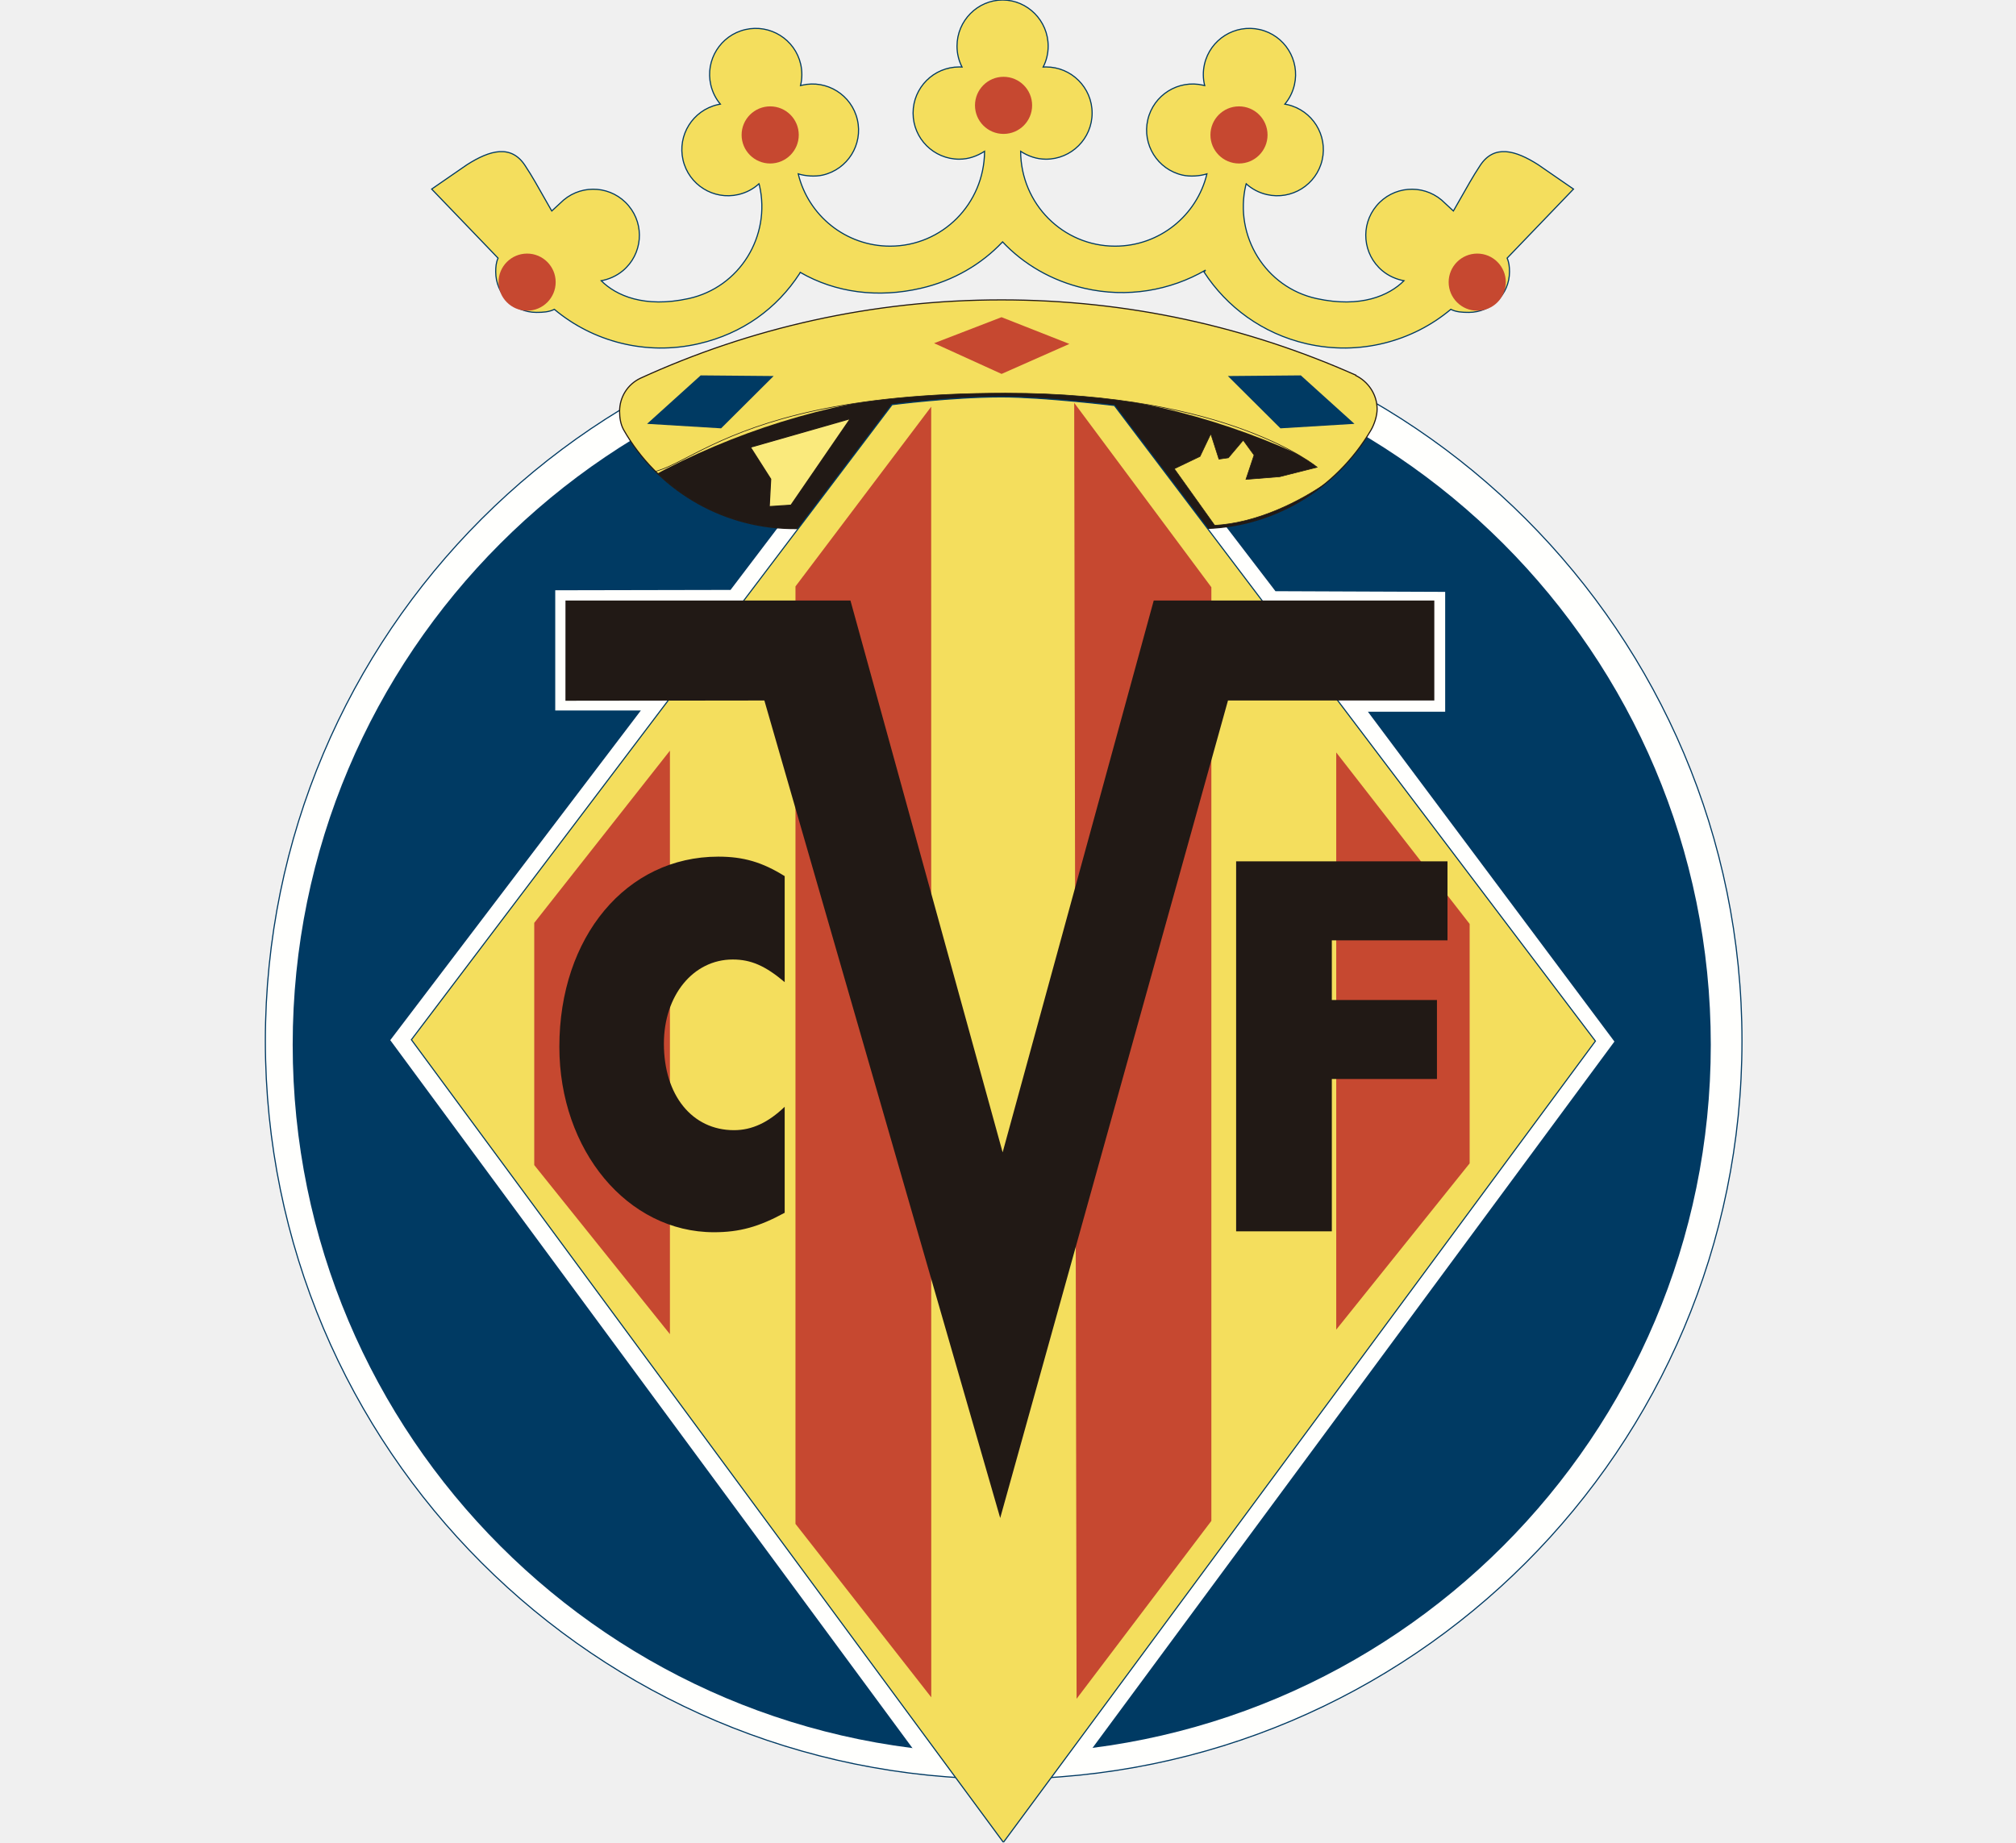
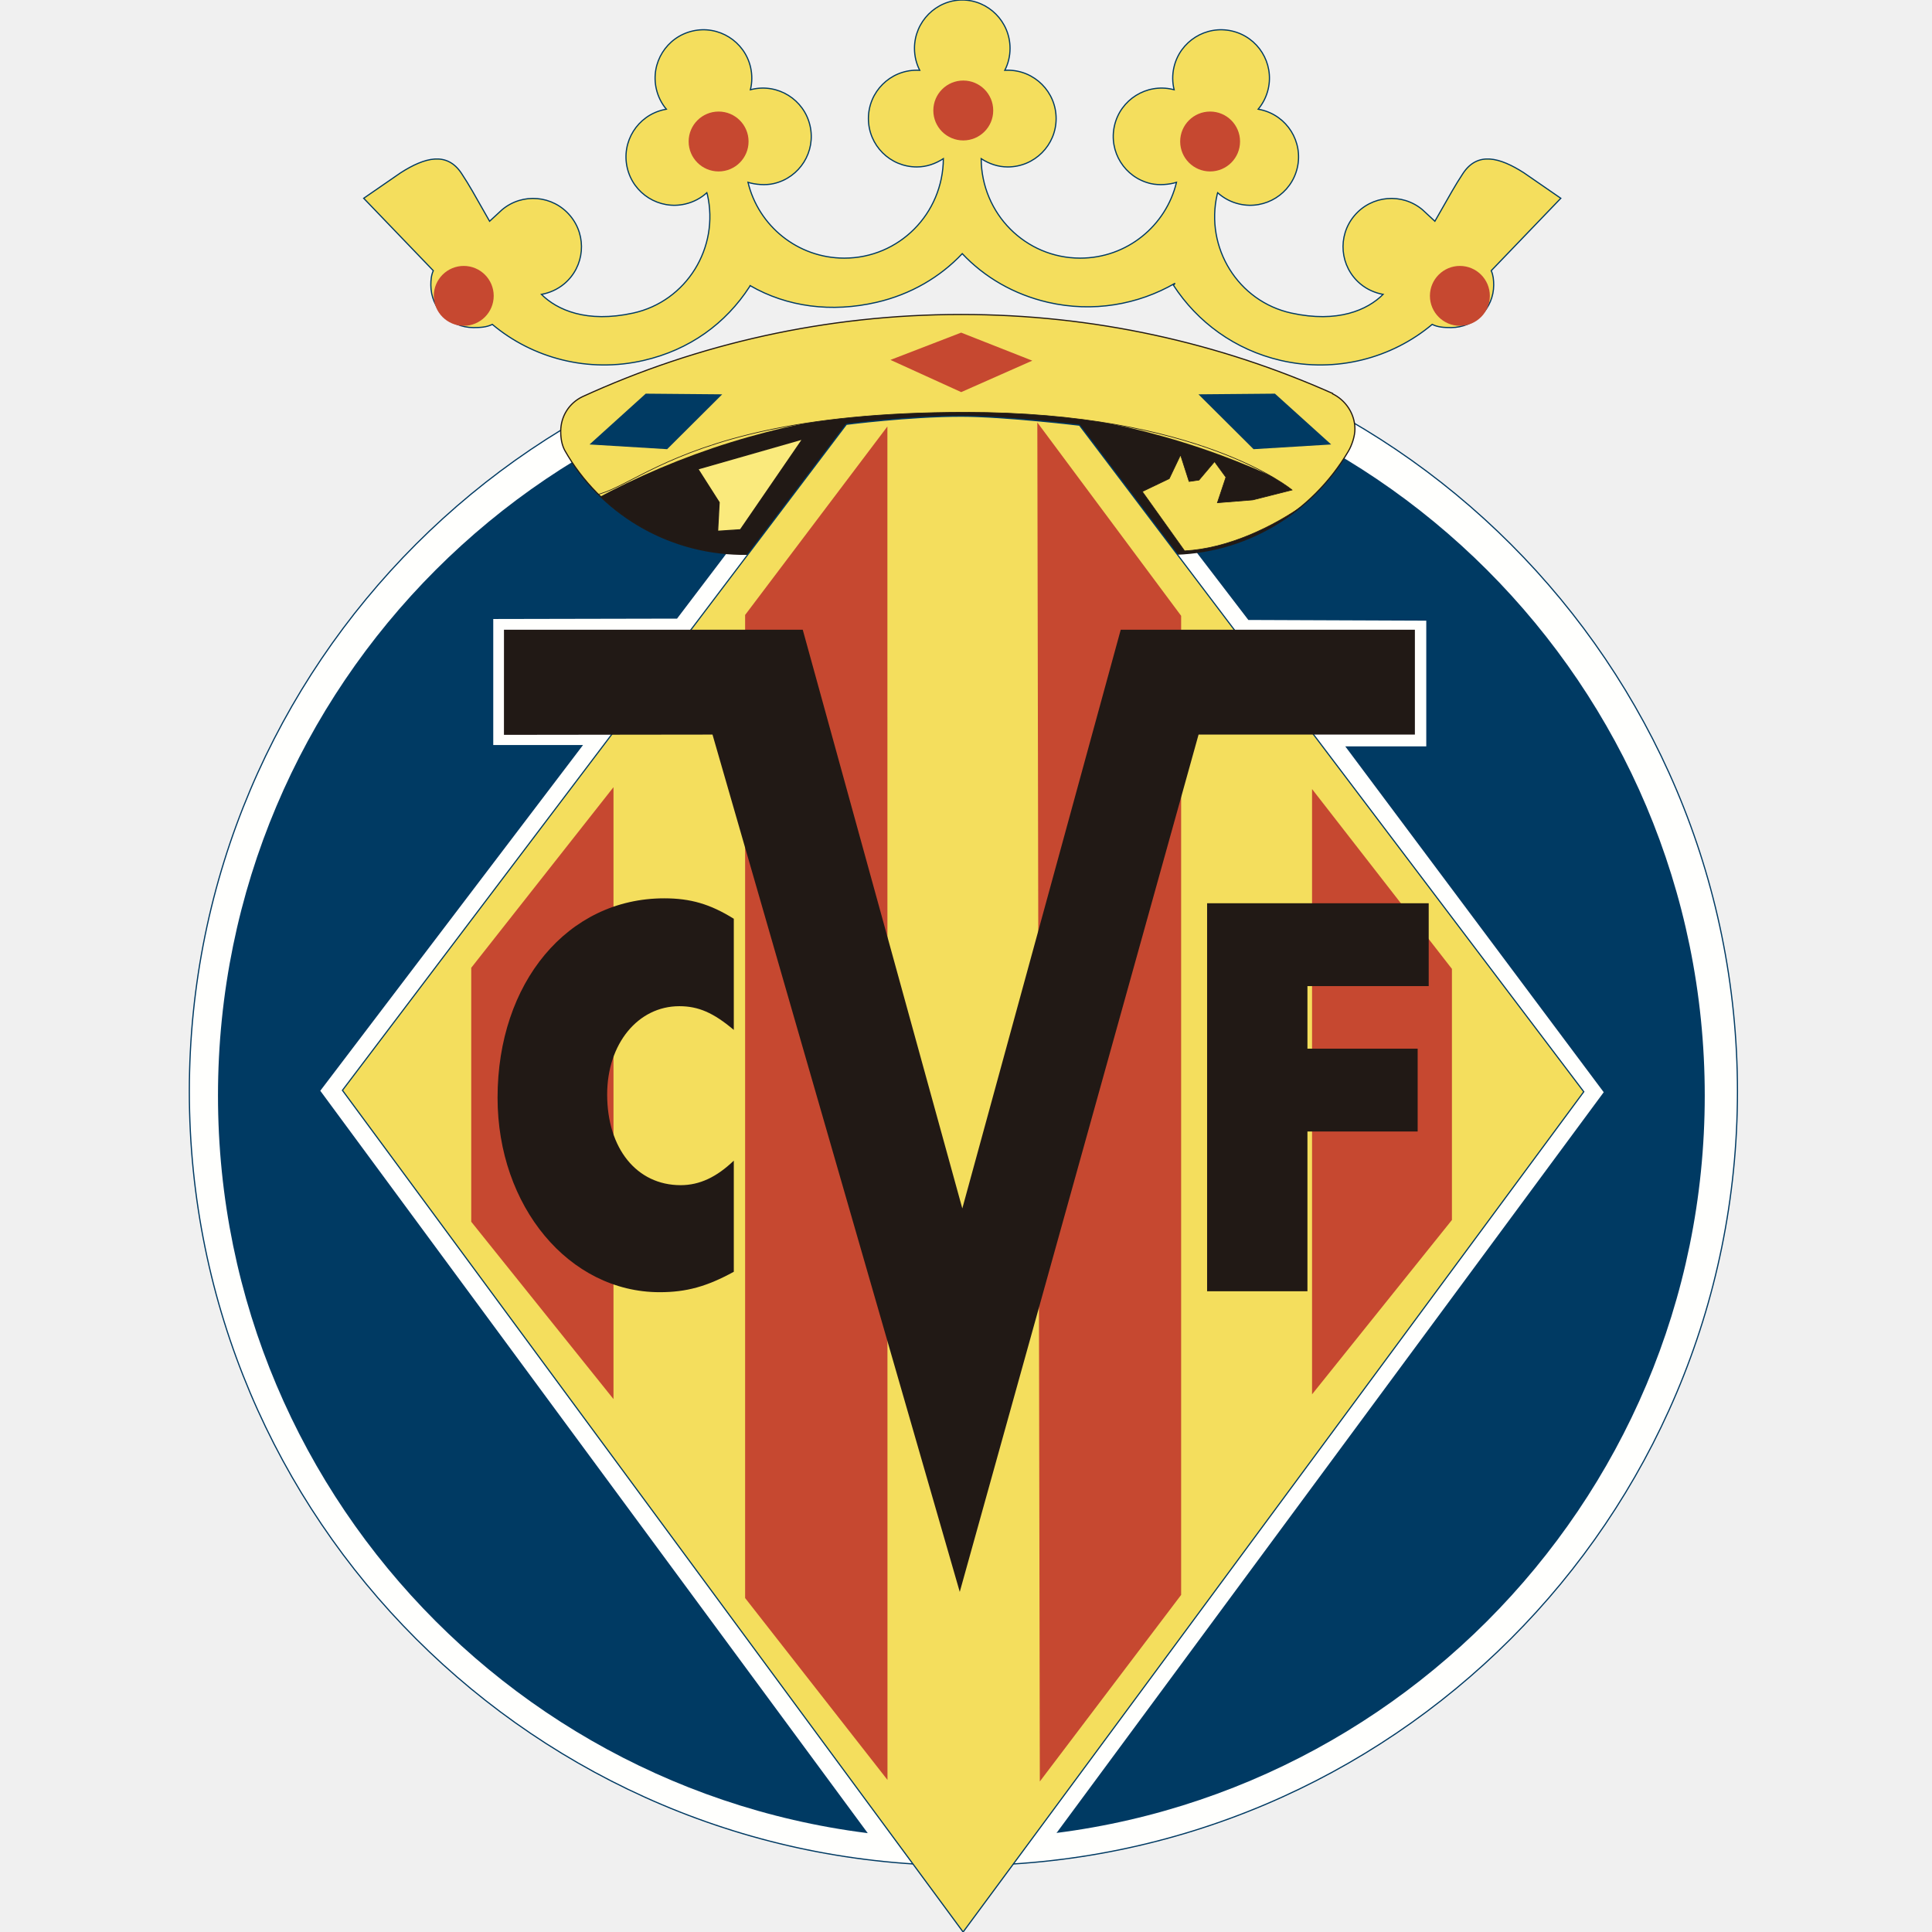
- <svg xmlns="http://www.w3.org/2000/svg" width="547" height="500" viewBox="0 0 547 500" fill="none">
+ <svg xmlns="http://www.w3.org/2000/svg" width="500" height="500" viewBox="0 0 500 500" fill="none">
  <g clip-path="url(#clip0_1175_17117)">
-     <path fill-rule="evenodd" clip-rule="evenodd" d="M272.03 -0C278.793 -0 284.399 5.604 284.399 12.518C284.399 14.557 283.916 16.486 283.043 18.192L283.81 18.169C290.717 18.169 296.325 23.771 296.325 30.686C296.325 37.598 290.717 43.203 283.81 43.203C281.247 43.203 278.991 42.387 276.926 41.066C277.007 55.329 288.399 66.804 302.56 66.804C314.645 66.804 324.768 58.442 327.474 47.19C325.599 47.769 322.969 48.011 320.807 47.511C314.07 45.956 309.873 39.236 311.428 32.5C312.982 25.763 319.702 21.563 326.442 23.119L326.863 23.223C326.405 21.371 326.359 19.391 326.817 17.404C328.37 10.672 335.093 6.47 341.831 8.024C348.571 9.58 352.764 16.302 351.212 23.038C350.752 25.03 349.839 26.795 348.617 28.261L349.362 28.41C356.099 29.965 360.295 36.685 358.743 43.424C357.187 50.16 350.466 54.36 343.727 52.802C341.562 52.304 339.665 51.273 338.131 49.881L338.012 50.286C334.823 64.079 343.384 78.001 357.212 81.025C369.228 83.651 376.908 80.218 380.943 76.186C378.932 75.826 376.808 74.938 375.048 73.457C369.749 69.013 369.055 61.118 373.504 55.824C377.95 50.526 385.839 49.837 391.141 54.281L394.347 57.257C398.74 49.579 399.379 48.304 401.607 44.906C405.397 39.127 411.194 40.769 417.346 44.697L426.936 51.313L408.931 70.049C409.444 71.209 409.571 72.452 409.571 73.754C409.571 79.842 404.626 84.78 398.533 84.78C396.762 84.78 395.128 84.698 393.648 83.954C383.239 92.692 368.822 96.593 354.471 93.281C342.567 90.532 332.857 83.327 326.69 73.829L327.105 73.306C317.518 78.856 305.837 80.923 294.196 78.234C285.364 76.196 277.731 71.705 272.03 65.645C266.325 71.705 258.696 76.196 249.872 78.234C238.23 80.923 226.711 79.462 217.125 73.915L216.97 74.224C210.806 83.718 201.49 90.532 189.584 93.281C175.244 96.593 160.816 92.692 150.413 83.954C148.929 84.698 147.293 84.78 145.523 84.78C139.433 84.78 134.498 79.842 134.498 73.754C134.498 72.452 134.615 71.209 135.137 70.049L117.125 51.313L126.716 44.697C132.873 40.769 138.667 39.127 142.459 44.906C144.688 48.304 145.326 49.579 149.708 57.257L152.929 54.281C158.219 49.837 166.117 50.526 170.555 55.824C175.003 61.118 174.313 69.013 169.019 73.457C167.249 74.938 165.136 75.826 163.124 76.186C167.159 80.218 174.833 83.651 186.845 81.025C200.671 78.001 209.233 64.079 206.055 50.286L205.927 49.881C204.402 51.273 202.497 52.304 200.33 52.802C193.601 54.36 186.88 50.16 185.326 43.424C183.77 36.685 187.968 29.965 194.706 28.41L195.452 28.261C194.22 26.795 193.315 25.03 192.857 23.038C191.3 16.302 195.496 9.58 202.235 8.024C208.964 6.47 215.686 10.672 217.249 17.404C217.698 19.391 217.662 21.371 217.205 23.223L217.625 23.119C224.357 21.563 231.076 25.763 232.631 32.5C234.195 39.236 229.989 45.956 223.25 47.511C221.093 48.011 218.471 47.769 216.583 47.19C219.287 58.442 229.423 66.804 241.507 66.804C255.66 66.804 267.052 55.329 267.141 41.066C265.066 42.387 262.82 43.203 260.258 43.203C253.339 43.203 247.743 37.598 247.743 30.686C247.743 23.771 253.339 18.169 260.258 18.169L261.025 18.192C260.153 16.486 259.664 14.557 259.664 12.518C259.664 5.604 265.263 -0 272.03 -0Z" fill="#F4DE5D" />
-     <path d="M272.03 -0C278.793 -0 284.399 5.604 284.399 12.518C284.399 14.557 283.916 16.486 283.043 18.192L283.81 18.169C290.717 18.169 296.325 23.771 296.325 30.686C296.325 37.598 290.717 43.203 283.81 43.203C281.247 43.203 278.991 42.387 276.926 41.066C277.007 55.329 288.399 66.804 302.56 66.804C314.645 66.804 324.768 58.442 327.474 47.19C325.599 47.769 322.969 48.011 320.807 47.511C314.07 45.956 309.873 39.236 311.428 32.5C312.982 25.763 319.702 21.563 326.442 23.119L326.863 23.223C326.405 21.371 326.359 19.391 326.817 17.404C328.37 10.672 335.093 6.47 341.831 8.024C348.571 9.58 352.764 16.302 351.212 23.038C350.752 25.03 349.839 26.795 348.617 28.261L349.362 28.41C356.099 29.965 360.295 36.685 358.743 43.424C357.187 50.16 350.466 54.36 343.727 52.802C341.562 52.304 339.665 51.273 338.131 49.881L338.012 50.286C334.823 64.079 343.384 78.001 357.212 81.025C369.228 83.651 376.908 80.218 380.943 76.186C378.932 75.826 376.808 74.938 375.048 73.457C369.749 69.013 369.055 61.118 373.504 55.824C377.95 50.526 385.839 49.837 391.141 54.281L394.347 57.257C398.74 49.579 399.379 48.304 401.607 44.906C405.397 39.127 411.194 40.769 417.346 44.697L426.936 51.313L408.931 70.049C409.444 71.209 409.571 72.452 409.571 73.754C409.571 79.842 404.626 84.78 398.533 84.78C396.762 84.78 395.128 84.698 393.648 83.954C383.239 92.692 368.822 96.593 354.471 93.281C342.567 90.532 332.857 83.327 326.69 73.829L327.105 73.306C317.518 78.856 305.837 80.923 294.196 78.234C285.364 76.196 277.731 71.705 272.03 65.645C266.325 71.705 258.696 76.196 249.872 78.234C238.23 80.923 226.711 79.462 217.125 73.915L216.97 74.224C210.806 83.718 201.49 90.532 189.584 93.281C175.244 96.593 160.816 92.692 150.413 83.954C148.929 84.698 147.293 84.78 145.523 84.78C139.433 84.78 134.498 79.842 134.498 73.754C134.498 72.452 134.615 71.209 135.137 70.049L117.125 51.313L126.716 44.697C132.873 40.769 138.667 39.127 142.459 44.906C144.688 48.304 145.326 49.579 149.708 57.257L152.929 54.281C158.219 49.837 166.117 50.526 170.555 55.824C175.003 61.118 174.313 69.013 169.019 73.457C167.249 74.938 165.136 75.826 163.124 76.186C167.159 80.218 174.833 83.651 186.845 81.025C200.671 78.001 209.233 64.079 206.055 50.286L205.927 49.881C204.402 51.273 202.497 52.304 200.33 52.802C193.601 54.36 186.88 50.16 185.326 43.424C183.77 36.685 187.968 29.965 194.706 28.41L195.452 28.261C194.22 26.795 193.315 25.03 192.857 23.038C191.3 16.302 195.496 9.58 202.235 8.024C208.964 6.47 215.686 10.672 217.249 17.404C217.698 19.391 217.662 21.371 217.205 23.223L217.625 23.119C224.357 21.563 231.076 25.763 232.631 32.5C234.195 39.236 229.989 45.956 223.25 47.511C221.093 48.011 218.471 47.769 216.583 47.19C219.287 58.442 229.423 66.804 241.507 66.804C255.66 66.804 267.052 55.329 267.141 41.066C265.066 42.387 262.82 43.203 260.258 43.203C253.339 43.203 247.743 37.598 247.743 30.686C247.743 23.771 253.339 18.169 260.258 18.169L261.025 18.192C260.153 16.486 259.664 14.557 259.664 12.518C259.664 5.604 265.263 -0 272.03 -0Z" stroke="#003A63" stroke-width="0.308" stroke-miterlimit="3.864" />
-     <path fill-rule="evenodd" clip-rule="evenodd" d="M72 282.476C72 171.839 161.687 82.149 272.325 82.149C382.966 82.149 472.651 171.839 472.651 282.476C472.651 393.117 382.966 482.804 272.325 482.804C161.687 482.804 72 393.117 72 282.476Z" fill="#FFFFFD" />
-     <path d="M72 282.476C72 171.839 161.687 82.149 272.325 82.149C382.966 82.149 472.651 171.839 472.651 282.476C472.651 393.117 382.966 482.804 272.325 482.804C161.687 482.804 72 393.117 72 282.476Z" stroke="#003A63" stroke-width="0.308" stroke-miterlimit="3.864" />
-     <path fill-rule="evenodd" clip-rule="evenodd" d="M79.415 283.531C79.415 177.279 165.541 91.149 271.795 91.149C378.05 91.149 464.188 177.279 464.188 283.531C464.188 389.792 378.05 475.925 271.795 475.925C165.541 475.925 79.415 389.792 79.415 283.531Z" fill="#003A63" />
-     <path fill-rule="evenodd" clip-rule="evenodd" d="M303.1 104.314L346.071 160.447L392.117 160.629V193.16H371.156L438.041 282.667L293.546 478.277L250.5 478.385L105.891 282.291L173.888 192.814H150.654V160.196L198.217 160.1L240.735 104.087C240.735 104.087 257.357 101.911 271.462 101.911C283.205 101.911 303.1 104.314 303.1 104.314Z" fill="#FFFFFD" />
-     <path d="M214.661 143.444C195.211 143.112 178.156 132.406 169.198 116.624C168.398 115.176 168.112 113.433 168.112 111.656C168.112 107.719 170.295 104.321 173.736 102.662C203.574 88.999 236.774 81.386 271.742 81.386C306.027 81.386 338.454 88.701 367.985 101.862L367.788 101.876C371.139 103.472 373.655 106.975 373.655 111.037C373.655 112.917 372.847 115.277 371.951 116.783C362.577 132.733 345.306 143.451 325.531 143.451C323.09 143.451 318.904 143.529 318.904 143.529L214.661 143.444Z" fill="#F4DE5D" />
-     <mask id="mask0_1175_17117" style="mask-type:luminance" maskUnits="userSpaceOnUse" x="168" y="81" width="206" height="63">
-       <path d="M214.662 143.445C195.211 143.113 178.157 132.407 169.198 116.625C168.399 115.177 168.112 113.434 168.112 111.657C168.112 107.72 170.296 104.322 173.736 102.663C203.574 89 236.774 81.387 271.743 81.387C306.027 81.387 338.454 88.702 367.986 101.863L367.789 101.877C371.14 103.473 373.656 106.976 373.656 111.038C373.656 112.918 372.848 115.278 371.951 116.784C362.578 132.734 345.306 143.452 325.532 143.452C323.091 143.452 318.904 143.53 318.904 143.53L214.662 143.445Z" fill="white" />
+     <path fill-rule="evenodd" clip-rule="evenodd" d="M249.03 -0C255.793 -0 261.399 5.604 261.399 12.518C261.399 14.557 260.916 16.486 260.043 18.192L260.81 18.169C267.717 18.169 273.325 23.771 273.325 30.686C273.325 37.598 267.717 43.203 260.81 43.203C258.247 43.203 255.991 42.387 253.926 41.066C254.007 55.329 265.399 66.804 279.56 66.804C291.645 66.804 301.768 58.442 304.474 47.19C302.599 47.769 299.969 48.011 297.807 47.511C291.07 45.956 286.873 39.236 288.428 32.5C289.982 25.763 296.702 21.563 303.442 23.119L303.863 23.223C303.405 21.371 303.359 19.391 303.817 17.404C305.37 10.672 312.093 6.47 318.831 8.024C325.571 9.58 329.764 16.302 328.212 23.038C327.752 25.03 326.839 26.795 325.617 28.261L326.362 28.41C333.099 29.965 337.295 36.685 335.743 43.424C334.187 50.16 327.466 54.36 320.727 52.802C318.562 52.304 316.665 51.273 315.131 49.881L315.012 50.286C311.823 64.079 320.384 78.001 334.212 81.025C346.228 83.651 353.908 80.218 357.943 76.186C355.932 75.826 353.808 74.938 352.048 73.457C346.749 69.013 346.055 61.118 350.504 55.824C354.95 50.526 362.839 49.837 368.141 54.281L371.347 57.257C375.74 49.579 376.379 48.304 378.607 44.906C382.397 39.127 388.194 40.769 394.346 44.697L403.936 51.313L385.931 70.049C386.444 71.209 386.571 72.452 386.571 73.754C386.571 79.842 381.626 84.78 375.533 84.78C373.762 84.78 372.128 84.698 370.648 83.954C360.239 92.692 345.822 96.593 331.471 93.281C319.567 90.532 309.857 83.327 303.69 73.829L304.105 73.306C294.518 78.856 282.837 80.923 271.196 78.234C262.364 76.196 254.731 71.705 249.03 65.645C243.325 71.705 235.696 76.196 226.872 78.234C215.23 80.923 203.711 79.462 194.125 73.915L193.97 74.224C187.806 83.718 178.49 90.532 166.584 93.281C152.244 96.593 137.816 92.692 127.413 83.954C125.929 84.698 124.293 84.78 122.523 84.78C116.433 84.78 111.498 79.842 111.498 73.754C111.498 72.452 111.615 71.209 112.137 70.049L94.124 51.313L103.716 44.697C109.873 40.769 115.667 39.127 119.459 44.906C121.688 48.304 122.326 49.579 126.708 57.257L129.929 54.281C135.219 49.837 143.117 50.526 147.555 55.824C152.003 61.118 151.313 69.013 146.019 73.457C144.249 74.938 142.136 75.826 140.124 76.186C144.159 80.218 151.833 83.651 163.845 81.025C177.671 78.001 186.233 64.079 183.055 50.286L182.927 49.881C181.402 51.273 179.497 52.304 177.33 52.802C170.601 54.36 163.88 50.16 162.326 43.424C160.77 36.685 164.968 29.965 171.706 28.41L172.452 28.261C171.22 26.795 170.315 25.03 169.857 23.038C168.3 16.302 172.496 9.58 179.235 8.024C185.964 6.47 192.686 10.672 194.249 17.404C194.698 19.391 194.662 21.371 194.205 23.223L194.625 23.119C201.357 21.563 208.076 25.763 209.631 32.5C211.195 39.236 206.989 45.956 200.25 47.511C198.093 48.011 195.471 47.769 193.583 47.19C196.287 58.442 206.423 66.804 218.507 66.804C232.66 66.804 244.052 55.329 244.141 41.066C242.066 42.387 239.82 43.203 237.258 43.203C230.339 43.203 224.743 37.598 224.743 30.686C224.743 23.771 230.339 18.169 237.258 18.169L238.025 18.192C237.153 16.486 236.664 14.557 236.664 12.518C236.664 5.604 242.263 -0 249.03 -0Z" fill="#F4DE5D" />
+     <path d="M249.03 -0C255.793 -0 261.399 5.604 261.399 12.518C261.399 14.557 260.916 16.486 260.043 18.192L260.81 18.169C267.717 18.169 273.325 23.771 273.325 30.686C273.325 37.598 267.717 43.203 260.81 43.203C258.247 43.203 255.991 42.387 253.926 41.066C254.007 55.329 265.399 66.804 279.56 66.804C291.645 66.804 301.768 58.442 304.474 47.19C302.599 47.769 299.969 48.011 297.807 47.511C291.07 45.956 286.873 39.236 288.428 32.5C289.982 25.763 296.702 21.563 303.442 23.119L303.863 23.223C303.405 21.371 303.359 19.391 303.817 17.404C305.37 10.672 312.093 6.47 318.831 8.024C325.571 9.58 329.764 16.302 328.212 23.038C327.752 25.03 326.839 26.795 325.617 28.261L326.362 28.41C333.099 29.965 337.295 36.685 335.743 43.424C334.187 50.16 327.466 54.36 320.727 52.802C318.562 52.304 316.665 51.273 315.131 49.881L315.012 50.286C311.823 64.079 320.384 78.001 334.212 81.025C346.228 83.651 353.908 80.218 357.943 76.186C355.932 75.826 353.808 74.938 352.048 73.457C346.749 69.013 346.055 61.118 350.504 55.824C354.95 50.526 362.839 49.837 368.141 54.281L371.347 57.257C375.74 49.579 376.379 48.304 378.607 44.906C382.397 39.127 388.194 40.769 394.346 44.697L403.936 51.313L385.931 70.049C386.444 71.209 386.571 72.452 386.571 73.754C386.571 79.842 381.626 84.78 375.533 84.78C373.762 84.78 372.128 84.698 370.648 83.954C360.239 92.692 345.822 96.593 331.471 93.281C319.567 90.532 309.857 83.327 303.69 73.829L304.105 73.306C294.518 78.856 282.837 80.923 271.196 78.234C262.364 76.196 254.731 71.705 249.03 65.645C243.325 71.705 235.696 76.196 226.872 78.234C215.23 80.923 203.711 79.462 194.125 73.915L193.97 74.224C187.806 83.718 178.49 90.532 166.584 93.281C152.244 96.593 137.816 92.692 127.413 83.954C125.929 84.698 124.293 84.78 122.523 84.78C116.433 84.78 111.498 79.842 111.498 73.754C111.498 72.452 111.615 71.209 112.137 70.049L94.124 51.313L103.716 44.697C109.873 40.769 115.667 39.127 119.459 44.906C121.688 48.304 122.326 49.579 126.708 57.257L129.929 54.281C135.219 49.837 143.117 50.526 147.555 55.824C152.003 61.118 151.313 69.013 146.019 73.457C144.249 74.938 142.136 75.826 140.124 76.186C144.159 80.218 151.833 83.651 163.845 81.025C177.671 78.001 186.233 64.079 183.055 50.286L182.927 49.881C181.402 51.273 179.497 52.304 177.33 52.802C170.601 54.36 163.88 50.16 162.326 43.424C160.77 36.685 164.968 29.965 171.706 28.41L172.452 28.261C171.22 26.795 170.315 25.03 169.857 23.038C168.3 16.302 172.496 9.58 179.235 8.024C185.964 6.47 192.686 10.672 194.249 17.404C194.698 19.391 194.662 21.371 194.205 23.223L194.625 23.119C201.357 21.563 208.076 25.763 209.631 32.5C211.195 39.236 206.989 45.956 200.25 47.511C198.093 48.011 195.471 47.769 193.583 47.19C196.287 58.442 206.423 66.804 218.507 66.804C232.66 66.804 244.052 55.329 244.141 41.066C242.066 42.387 239.82 43.203 237.258 43.203C230.339 43.203 224.743 37.598 224.743 30.686C224.743 23.771 230.339 18.169 237.258 18.169L238.025 18.192C237.153 16.486 236.664 14.557 236.664 12.518C236.664 5.604 242.263 -0 249.03 -0Z" stroke="#003A63" stroke-width="0.308" stroke-miterlimit="3.864" />
+     <path fill-rule="evenodd" clip-rule="evenodd" d="M49 282.476C49 171.839 138.687 82.149 249.325 82.149C359.966 82.149 449.651 171.839 449.651 282.476C449.651 393.117 359.966 482.804 249.325 482.804C138.687 482.804 49 393.117 49 282.476Z" fill="#FFFFFD" />
+     <path d="M49 282.476C49 171.839 138.687 82.149 249.325 82.149C359.966 82.149 449.651 171.839 449.651 282.476C449.651 393.117 359.966 482.804 249.325 482.804C138.687 482.804 49 393.117 49 282.476Z" stroke="#003A63" stroke-width="0.308" stroke-miterlimit="3.864" />
+     <path fill-rule="evenodd" clip-rule="evenodd" d="M56.415 283.531C56.415 177.279 142.541 91.149 248.795 91.149C355.05 91.149 441.188 177.279 441.188 283.531C441.188 389.792 355.05 475.925 248.795 475.925C142.541 475.925 56.415 389.792 56.415 283.531Z" fill="#003A63" />
+     <path fill-rule="evenodd" clip-rule="evenodd" d="M280.1 104.314L323.071 160.447L369.117 160.629V193.16H348.156L415.041 282.667L270.546 478.277L227.5 478.385L82.891 282.291L150.888 192.814H127.654V160.196L175.217 160.1L217.735 104.087C217.735 104.087 234.357 101.911 248.462 101.911C260.205 101.911 280.1 104.314 280.1 104.314Z" fill="#FFFFFD" />
+     <path d="M191.661 143.445C172.211 143.113 155.156 132.407 146.198 116.625C145.398 115.177 145.112 113.434 145.112 111.657C145.112 107.72 147.295 104.322 150.736 102.663C180.574 89 213.774 81.387 248.742 81.387C283.027 81.387 315.454 88.702 344.985 101.863L344.788 101.877C348.139 103.473 350.655 106.976 350.655 111.038C350.655 112.918 349.847 115.278 348.951 116.784C339.577 132.734 322.306 143.452 302.531 143.452C300.09 143.452 295.904 143.53 295.904 143.53L191.661 143.445Z" fill="#F4DE5D" />
+     <mask id="mask0_1175_17117" style="mask-type:luminance" maskUnits="userSpaceOnUse" x="145" y="81" width="206" height="63">
+       <path d="M191.662 143.446C172.211 143.114 155.157 132.408 146.198 116.626C145.399 115.178 145.112 113.435 145.112 111.658C145.112 107.721 147.296 104.323 150.736 102.664C180.574 89.001 213.774 81.388 248.743 81.388C283.027 81.388 315.454 88.703 344.986 101.863L344.789 101.878C348.14 103.474 350.656 106.977 350.656 111.039C350.656 112.919 349.848 115.279 348.951 116.785C339.578 132.735 322.306 143.453 302.532 143.453C300.091 143.453 295.904 143.531 295.904 143.531L191.662 143.446Z" fill="white" />
    </mask>
    <g mask="url(#mask0_1175_17117)">
-       <path fill-rule="evenodd" clip-rule="evenodd" d="M73.836 302.762C73.836 194.075 161.938 105.972 270.618 105.972C379.297 105.972 467.403 194.075 467.403 302.762C467.403 411.443 379.297 499.543 270.618 499.543C161.938 499.543 73.836 411.443 73.836 302.762Z" fill="#211915" />
-       <path d="M73.836 302.762C73.836 194.075 161.938 105.972 270.618 105.972C379.297 105.972 467.403 194.075 467.403 302.762C467.403 411.443 379.297 499.543 270.618 499.543C161.938 499.543 73.836 411.443 73.836 302.762Z" stroke="#211915" stroke-width="0.686" stroke-miterlimit="3.864" />
-       <path fill-rule="evenodd" clip-rule="evenodd" d="M165.182 103.962C166.639 105.291 156.135 116.459 167.491 125.252C184.034 138.054 184.258 106.703 272.812 106.703C333.515 106.703 357.386 126.808 357.386 126.808L347.223 129.375L338.059 130.108L340.26 123.509L337.323 119.478L333.296 124.245L330.732 124.61L328.525 117.742L325.599 123.875L318.618 127.218L329.576 142.572C351.563 141.382 376.556 120.889 376.556 111.279C376.556 94.529 321.047 79.237 271.67 79.237C224.859 79.237 163.719 102.631 165.182 103.962Z" fill="#F4DE5D" />
-       <path d="M165.182 103.962C166.639 105.291 156.135 116.459 167.491 125.252C184.034 138.054 184.258 106.703 272.812 106.703C333.515 106.703 357.386 126.808 357.386 126.808L347.223 129.375L338.059 130.108L340.26 123.509L337.323 119.478L333.296 124.245L330.732 124.61L328.525 117.742L325.599 123.875L318.618 127.218L329.576 142.572C351.563 141.382 376.556 120.889 376.556 111.279C376.556 94.529 321.047 79.237 271.67 79.237C224.859 79.237 163.719 102.631 165.182 103.962Z" stroke="#211915" stroke-width="0.165" stroke-miterlimit="3.864" />
+       <path fill-rule="evenodd" clip-rule="evenodd" d="M50.836 302.762C50.836 194.075 138.938 105.972 247.618 105.972C356.297 105.972 444.403 194.075 444.403 302.762C444.403 411.443 356.297 499.543 247.618 499.543C138.938 499.543 50.836 411.443 50.836 302.762Z" fill="#211915" />
+       <path d="M50.836 302.762C50.836 194.075 138.938 105.972 247.618 105.972C356.297 105.972 444.403 194.075 444.403 302.762C444.403 411.443 356.297 499.543 247.618 499.543C138.938 499.543 50.836 411.443 50.836 302.762Z" stroke="#211915" stroke-width="0.686" stroke-miterlimit="3.864" />
+       <path fill-rule="evenodd" clip-rule="evenodd" d="M142.182 103.962C143.639 105.291 133.135 116.459 144.491 125.252C161.034 138.054 161.258 106.703 249.812 106.703C310.515 106.703 334.386 126.808 334.386 126.808L324.223 129.375L315.059 130.108L317.26 123.509L314.323 119.478L310.296 124.245L307.732 124.61L305.525 117.742L302.599 123.875L295.618 127.218L306.576 142.572C328.563 141.382 353.556 120.889 353.556 111.279C353.556 94.529 298.047 79.237 248.67 79.237C201.859 79.237 140.719 102.631 142.182 103.962Z" fill="#F4DE5D" />
+       <path d="M142.182 103.962C143.639 105.291 133.135 116.459 144.491 125.252C161.034 138.054 161.258 106.703 249.812 106.703C310.515 106.703 334.386 126.808 334.386 126.808L324.223 129.375L315.059 130.108L317.26 123.509L314.323 119.478L310.296 124.245L307.732 124.61L305.525 117.742L302.599 123.875L295.618 127.218L306.576 142.572C328.563 141.382 353.556 120.889 353.556 111.279C353.556 94.529 298.047 79.237 248.67 79.237C201.859 79.237 140.719 102.631 142.182 103.962Z" stroke="#211915" stroke-width="0.165" stroke-miterlimit="3.864" />
    </g>
-     <path d="M214.661 143.444C195.211 143.112 178.156 132.406 169.198 116.624C168.398 115.176 168.112 113.433 168.112 111.656C168.112 107.719 170.295 104.321 173.736 102.662C203.574 88.999 236.774 81.386 271.742 81.386C306.027 81.386 338.454 88.701 367.985 101.862L367.788 101.876C371.139 103.472 373.655 106.975 373.655 111.037C373.655 112.917 372.847 115.277 371.951 116.783C362.577 132.733 345.306 143.451 325.531 143.451C323.09 143.451 318.904 143.529 318.904 143.529L214.661 143.444Z" stroke="#211915" stroke-width="0.308" stroke-miterlimit="3.864" />
-     <path fill-rule="evenodd" clip-rule="evenodd" d="M302.37 110.035L432.881 282.541L272.252 500L111.623 282.172L242.043 109.812C242.043 109.812 258.129 107.711 271.777 107.711C283.127 107.711 302.37 110.035 302.37 110.035Z" fill="#F4DE5D" />
-     <mask id="mask1_1175_17117" style="mask-type:luminance" maskUnits="userSpaceOnUse" x="111" y="107" width="322" height="393">
-       <path d="M302.37 110.035L432.881 282.541L272.252 500L111.623 282.172L242.043 109.812C242.043 109.812 258.129 107.711 271.777 107.711C283.127 107.711 302.37 110.035 302.37 110.035Z" fill="white" />
+     <path d="M191.661 143.445C172.211 143.113 155.156 132.407 146.198 116.625C145.398 115.177 145.112 113.434 145.112 111.657C145.112 107.72 147.295 104.322 150.736 102.663C180.574 89 213.774 81.387 248.742 81.387C283.027 81.387 315.454 88.702 344.985 101.863L344.788 101.877C348.139 103.473 350.655 106.976 350.655 111.038C350.655 112.918 349.847 115.278 348.951 116.784C339.577 132.734 322.306 143.452 302.531 143.452C300.09 143.452 295.904 143.53 295.904 143.53L191.661 143.445Z" stroke="#211915" stroke-width="0.308" stroke-miterlimit="3.864" />
+     <path fill-rule="evenodd" clip-rule="evenodd" d="M279.37 110.035L409.881 282.541L249.252 500L88.623 282.172L219.043 109.812C219.043 109.812 235.129 107.711 248.777 107.711C260.127 107.711 279.37 110.035 279.37 110.035Z" fill="#F4DE5D" />
+     <mask id="mask1_1175_17117" style="mask-type:luminance" maskUnits="userSpaceOnUse" x="88" y="107" width="322" height="393">
+       <path d="M279.37 110.035L409.881 282.541L249.252 500L88.623 282.172L219.043 109.812C219.043 109.812 235.129 107.711 248.777 107.711C260.127 107.711 279.37 110.035 279.37 110.035Z" fill="white" />
    </mask>
    <g mask="url(#mask1_1175_17117)">
-       <path fill-rule="evenodd" clip-rule="evenodd" d="M145.299 250.58L181.427 204.71V361.107L145.299 316.071V250.58Z" fill="#C64830" />
-       <path d="M145.299 250.58L181.427 204.71V361.107L145.299 316.071V250.58Z" stroke="#C64830" stroke-width="0.686" stroke-miterlimit="3.864" />
-       <path fill-rule="evenodd" clip-rule="evenodd" d="M252.314 111.401L216.179 159.264V413.453L252.336 459.646L252.314 111.401Z" fill="#C64830" />
-       <path d="M252.314 111.401L216.179 159.264V413.453L252.336 459.646L252.314 111.401Z" stroke="#C64830" stroke-width="0.686" stroke-miterlimit="3.864" />
-       <path fill-rule="evenodd" clip-rule="evenodd" d="M398.415 250.867L362.902 205.208V359.88L398.415 315.611V250.867Z" fill="#C64830" />
-       <path d="M398.415 250.867L362.902 205.208V359.88L398.415 315.611V250.867Z" stroke="#C64830" stroke-width="0.686" stroke-miterlimit="3.864" />
-       <path fill-rule="evenodd" clip-rule="evenodd" d="M291.805 110.369L328.335 159.482V412.644L292.448 460.026L291.805 110.369Z" fill="#C64830" />
-       <path d="M291.805 110.369L328.335 159.482V412.644L292.448 460.026L291.805 110.369Z" stroke="#C64830" stroke-width="0.686" stroke-miterlimit="3.864" />
+       <path fill-rule="evenodd" clip-rule="evenodd" d="M122.299 250.58L158.427 204.71V361.107L122.299 316.071V250.58Z" fill="#C64830" />
+       <path d="M122.299 250.58L158.427 204.71V361.107L122.299 316.071V250.58Z" stroke="#C64830" stroke-width="0.686" stroke-miterlimit="3.864" />
+       <path fill-rule="evenodd" clip-rule="evenodd" d="M229.314 111.401L193.179 159.264V413.453L229.336 459.646L229.314 111.401Z" fill="#C64830" />
+       <path d="M229.314 111.401L193.179 159.264V413.453L229.336 459.646L229.314 111.401Z" stroke="#C64830" stroke-width="0.686" stroke-miterlimit="3.864" />
+       <path fill-rule="evenodd" clip-rule="evenodd" d="M375.415 250.867L339.902 205.208V359.88L375.415 315.611V250.867Z" fill="#C64830" />
+       <path d="M375.415 250.867L339.902 205.208V359.88L375.415 315.611V250.867Z" stroke="#C64830" stroke-width="0.686" stroke-miterlimit="3.864" />
+       <path fill-rule="evenodd" clip-rule="evenodd" d="M268.805 110.369L305.335 159.482V412.644L269.448 460.026L268.805 110.369Z" fill="#C64830" />
+       <path d="M268.805 110.369L305.335 159.482V412.644L269.448 460.026L268.805 110.369Z" stroke="#C64830" stroke-width="0.686" stroke-miterlimit="3.864" />
    </g>
-     <path d="M302.37 110.035L432.881 282.541L272.252 500L111.623 282.172L242.043 109.812C242.043 109.812 258.129 107.711 271.777 107.711C283.127 107.711 302.37 110.035 302.37 110.035Z" stroke="#003A63" stroke-width="0.308" stroke-miterlimit="3.864" />
-     <path fill-rule="evenodd" clip-rule="evenodd" d="M264.543 28.595C264.543 24.315 268.012 20.843 272.29 20.843C276.577 20.843 280.045 24.315 280.045 28.595C280.045 32.874 276.577 36.344 272.29 36.344C268.012 36.344 264.543 32.874 264.543 28.595Z" fill="#C64830" />
-     <path fill-rule="evenodd" clip-rule="evenodd" d="M201.22 36.618C201.22 32.338 204.695 28.869 208.974 28.869C213.259 28.869 216.728 32.338 216.728 36.618C216.728 40.9 213.259 44.369 208.974 44.369C204.695 44.369 201.22 40.9 201.22 36.618Z" fill="#C64830" />
-     <path fill-rule="evenodd" clip-rule="evenodd" d="M328.426 36.618C328.426 32.338 331.895 28.869 336.179 28.869C340.455 28.869 343.923 32.338 343.923 36.618C343.923 40.9 340.455 44.369 336.179 44.369C331.895 44.369 328.426 40.9 328.426 36.618Z" fill="#C64830" />
-     <path fill-rule="evenodd" clip-rule="evenodd" d="M393.062 76.572C393.062 72.29 396.539 68.821 400.816 68.821C405.095 68.821 408.57 72.29 408.57 76.572C408.57 80.852 405.095 84.32 400.816 84.32C396.539 84.32 393.062 80.852 393.062 76.572Z" fill="#C64830" />
-     <path fill-rule="evenodd" clip-rule="evenodd" d="M135.265 76.572C135.265 72.29 138.738 68.821 143.018 68.821C147.293 68.821 150.771 72.29 150.771 76.572C150.771 80.852 147.293 84.32 143.018 84.32C138.738 84.32 135.265 80.852 135.265 76.572Z" fill="#C64830" />
-     <path fill-rule="evenodd" clip-rule="evenodd" d="M271.743 86.083L253.447 93.143L271.759 101.479L290.152 93.338L271.743 86.083Z" fill="#C64830" />
-     <path fill-rule="evenodd" clip-rule="evenodd" d="M190.115 101.879L175.568 115.027L195.657 116.248L209.909 102.052L190.115 101.879Z" fill="#003A63" />
-     <path fill-rule="evenodd" clip-rule="evenodd" d="M352.953 101.879L367.508 115.027L347.42 116.248L333.161 102.052L352.953 101.879Z" fill="#003A63" />
-     <path fill-rule="evenodd" clip-rule="evenodd" d="M212.908 237.775C206.8 233.97 201.703 232.486 194.902 232.486C169.943 232.486 151.769 254.271 151.769 284.084C151.769 312.216 170.275 334.419 193.719 334.419C200.683 334.419 205.945 332.938 212.908 329.136V300.372C208.497 304.602 204.078 306.721 199.154 306.721C187.77 306.721 180.133 297.201 180.133 283.242C180.133 270.133 188.111 260.402 198.811 260.402C203.736 260.402 207.642 262.097 212.908 266.542V237.775Z" fill="#211915" />
-     <path fill-rule="evenodd" clip-rule="evenodd" d="M392.747 255.203V233.762H335.397V334.175H361.363V292.83H389.889V271.393H361.363V255.203H392.747Z" fill="#211915" />
-     <path fill-rule="evenodd" clip-rule="evenodd" d="M153.428 162.971L153.421 190.177L207.395 190.11L271.385 411.979L333.188 190.11H389.172V162.971H313.044L272.045 312.74L230.751 162.971H153.428Z" fill="#211915" />
-     <path fill-rule="evenodd" clip-rule="evenodd" d="M203.608 121.372L209.12 130.02L208.722 137.487L214.618 137.096L230.735 113.612L203.608 121.372Z" fill="#FAEA7C" />
-     <path d="M203.608 121.372L209.12 130.02L208.722 137.487L214.618 137.096L230.735 113.612L203.608 121.372Z" stroke="#211915" stroke-width="0.282" stroke-miterlimit="3.864" />
+     <path d="M279.37 110.035L409.881 282.541L249.252 500L88.623 282.172L219.043 109.812C219.043 109.812 235.129 107.711 248.777 107.711C260.127 107.711 279.37 110.035 279.37 110.035Z" stroke="#003A63" stroke-width="0.308" stroke-miterlimit="3.864" />
+     <path fill-rule="evenodd" clip-rule="evenodd" d="M241.543 28.595C241.543 24.315 245.012 20.843 249.29 20.843C253.577 20.843 257.045 24.315 257.045 28.595C257.045 32.874 253.577 36.344 249.29 36.344C245.012 36.344 241.543 32.874 241.543 28.595Z" fill="#C64830" />
+     <path fill-rule="evenodd" clip-rule="evenodd" d="M178.221 36.618C178.221 32.338 181.695 28.869 185.974 28.869C190.259 28.869 193.728 32.338 193.728 36.618C193.728 40.9 190.259 44.369 185.974 44.369C181.695 44.369 178.221 40.9 178.221 36.618Z" fill="#C64830" />
+     <path fill-rule="evenodd" clip-rule="evenodd" d="M305.427 36.618C305.427 32.338 308.896 28.869 313.18 28.869C317.456 28.869 320.924 32.338 320.924 36.618C320.924 40.9 317.456 44.369 313.18 44.369C308.896 44.369 305.427 40.9 305.427 36.618Z" fill="#C64830" />
+     <path fill-rule="evenodd" clip-rule="evenodd" d="M370.062 76.572C370.062 72.29 373.539 68.821 377.816 68.821C382.095 68.821 385.57 72.29 385.57 76.572C385.57 80.852 382.095 84.32 377.816 84.32C373.539 84.32 370.062 80.852 370.062 76.572Z" fill="#C64830" />
+     <path fill-rule="evenodd" clip-rule="evenodd" d="M112.265 76.572C112.265 72.29 115.738 68.821 120.018 68.821C124.293 68.821 127.771 72.29 127.771 76.572C127.771 80.852 124.293 84.32 120.018 84.32C115.738 84.32 112.265 80.852 112.265 76.572Z" fill="#C64830" />
+     <path fill-rule="evenodd" clip-rule="evenodd" d="M248.743 86.083L230.447 93.143L248.759 101.479L267.152 93.338L248.743 86.083Z" fill="#C64830" />
+     <path fill-rule="evenodd" clip-rule="evenodd" d="M167.115 101.879L152.568 115.027L172.657 116.248L186.909 102.052L167.115 101.879Z" fill="#003A63" />
+     <path fill-rule="evenodd" clip-rule="evenodd" d="M329.953 101.879L344.508 115.027L324.42 116.248L310.161 102.052L329.953 101.879Z" fill="#003A63" />
+     <path fill-rule="evenodd" clip-rule="evenodd" d="M189.908 237.775C183.8 233.97 178.703 232.486 171.902 232.486C146.943 232.486 128.769 254.271 128.769 284.084C128.769 312.216 147.275 334.419 170.719 334.419C177.683 334.419 182.945 332.938 189.908 329.136V300.372C185.497 304.602 181.078 306.721 176.154 306.721C164.77 306.721 157.133 297.201 157.133 283.242C157.133 270.133 165.111 260.402 175.811 260.402C180.736 260.402 184.642 262.097 189.908 266.542V237.775Z" fill="#211915" />
+     <path fill-rule="evenodd" clip-rule="evenodd" d="M369.747 255.203V233.762H312.397V334.175H338.363V292.83H366.889V271.393H338.363V255.203H369.747Z" fill="#211915" />
+     <path fill-rule="evenodd" clip-rule="evenodd" d="M130.428 162.971L130.421 190.177L184.395 190.11L248.385 411.979L310.188 190.11H366.172V162.971H290.044L249.045 312.74L207.751 162.971H130.428Z" fill="#211915" />
+     <path fill-rule="evenodd" clip-rule="evenodd" d="M180.608 121.372L186.12 130.02L185.722 137.487L191.618 137.096L207.735 113.612L180.608 121.372Z" fill="#FAEA7C" />
+     <path d="M180.608 121.372L186.12 130.02L185.722 137.487L191.618 137.096L207.735 113.612L180.608 121.372Z" stroke="#211915" stroke-width="0.282" stroke-miterlimit="3.864" />
  </g>
  <defs>
    <clipPath id="clip0_1175_17117">
-       <rect width="546.616" height="500" fill="white" />
+       <rect width="500" height="500" fill="white" />
    </clipPath>
  </defs>
</svg>
